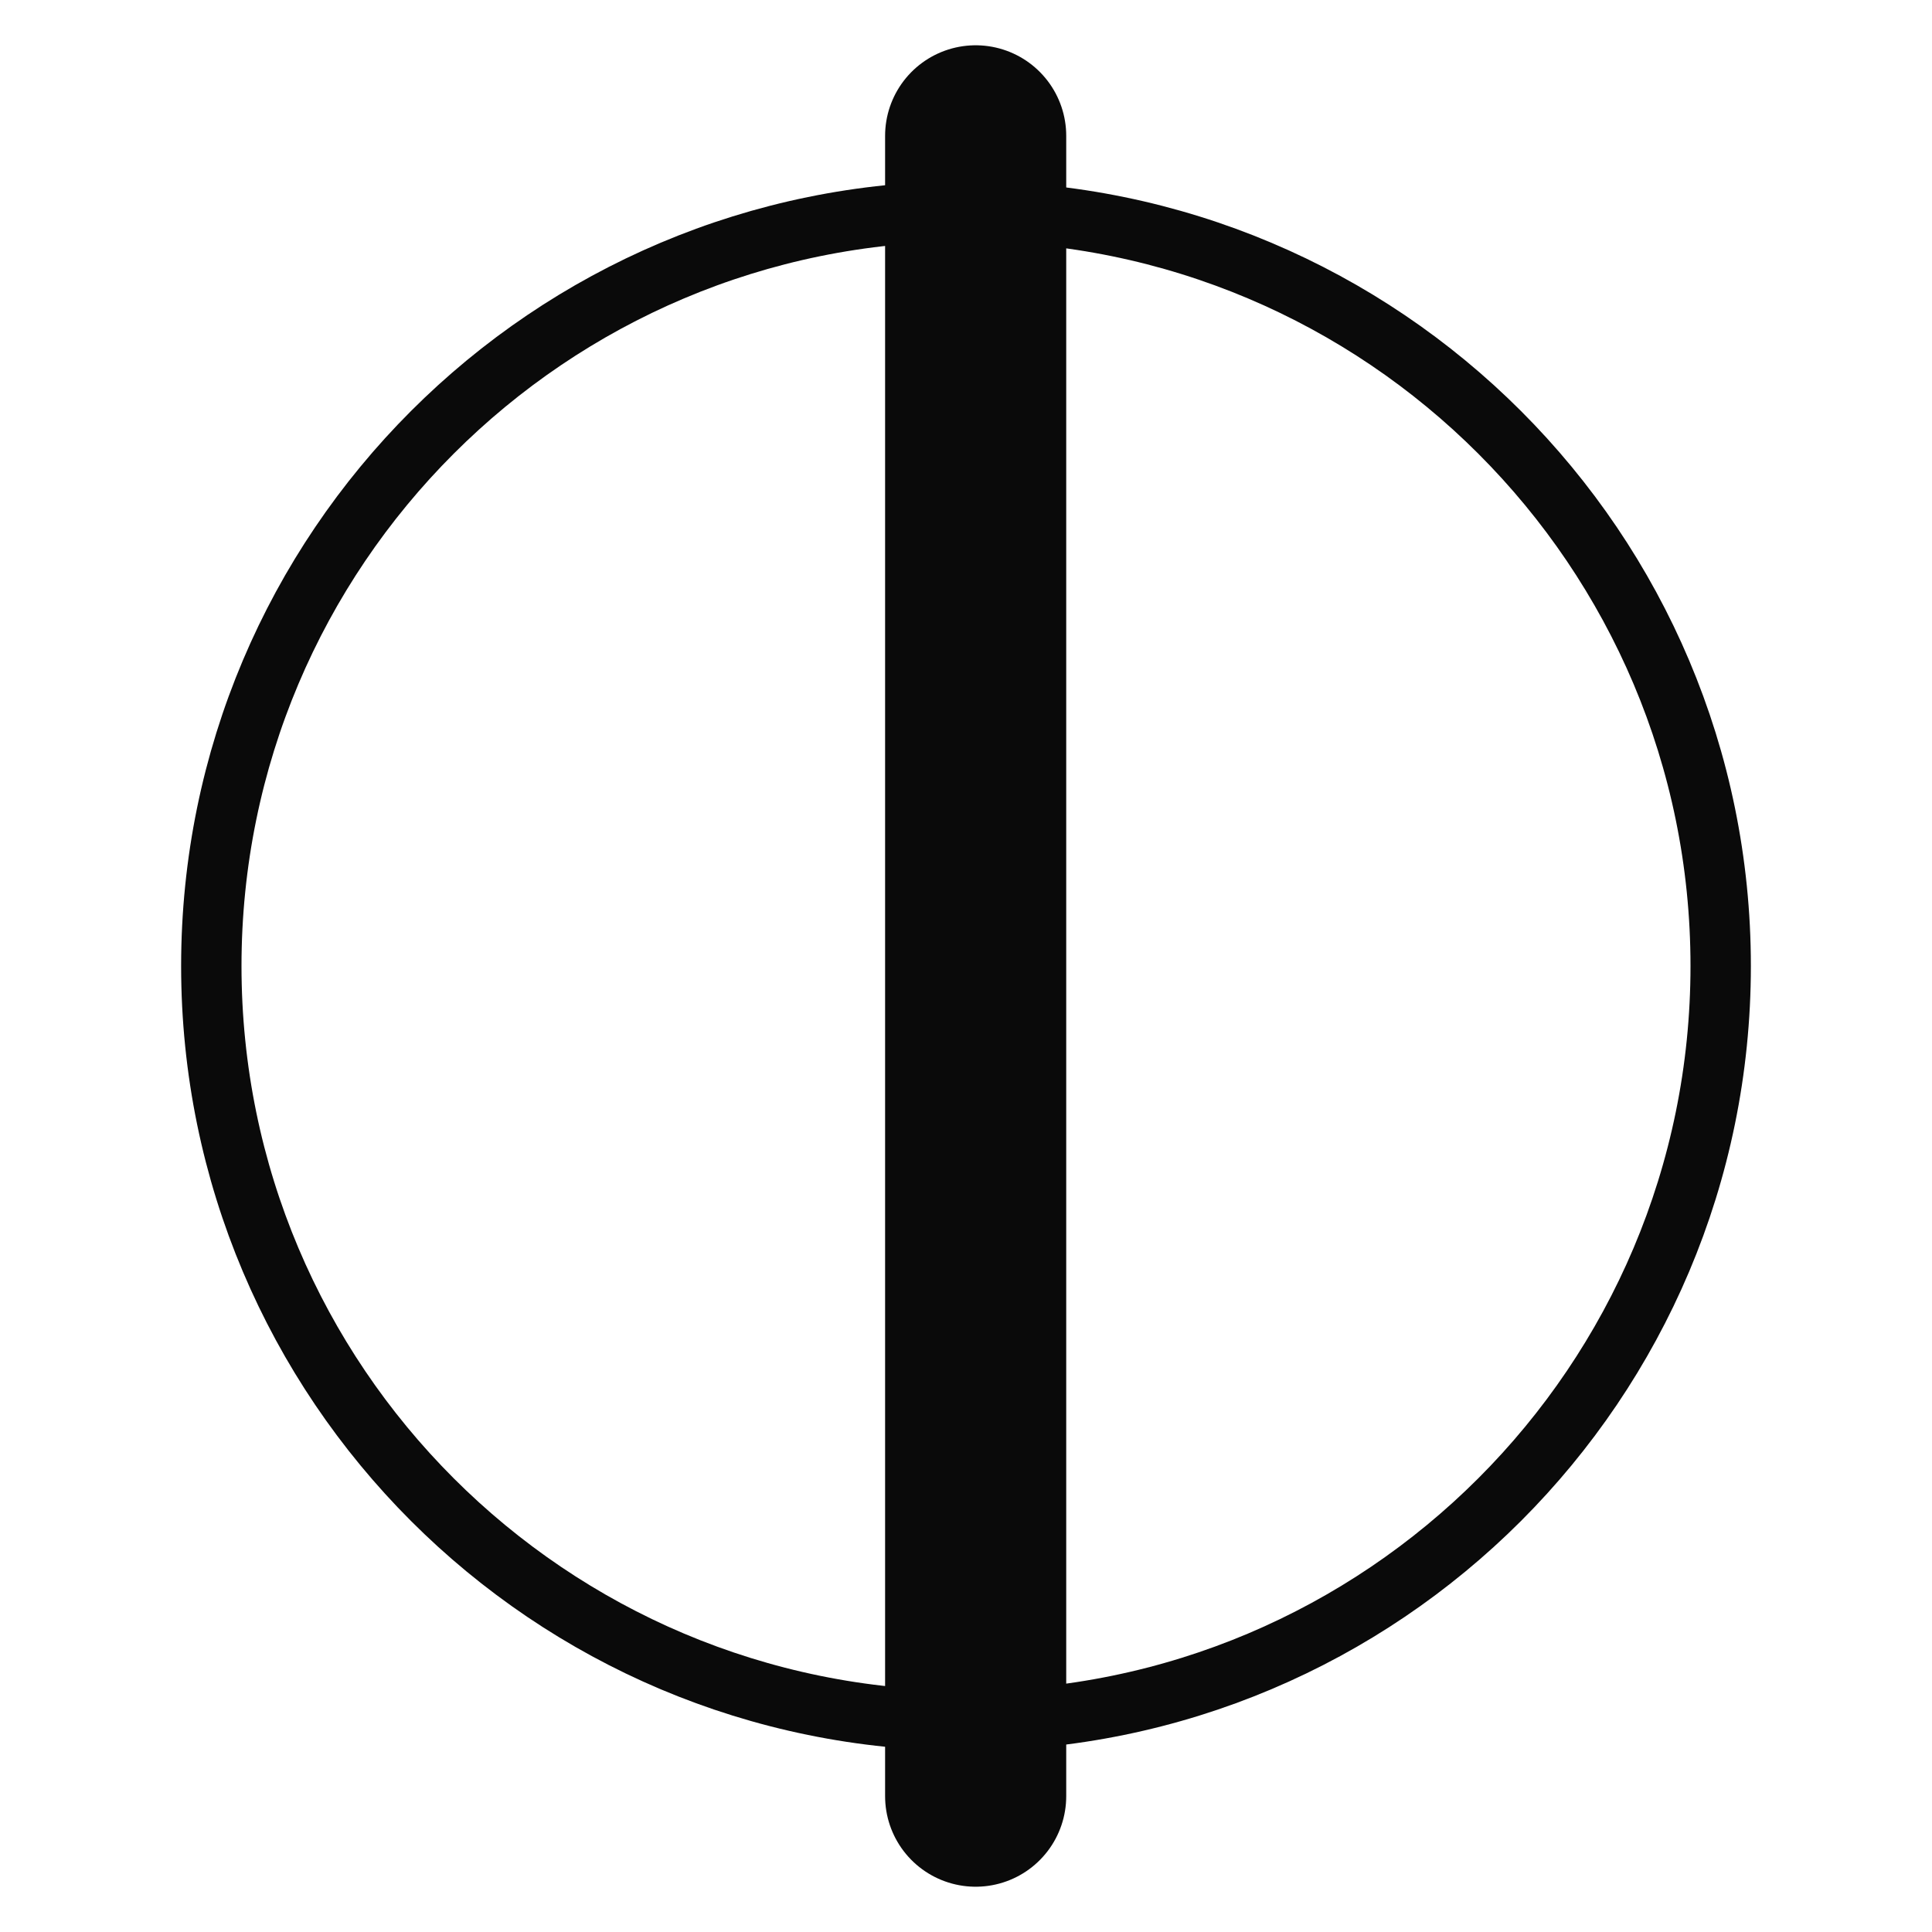
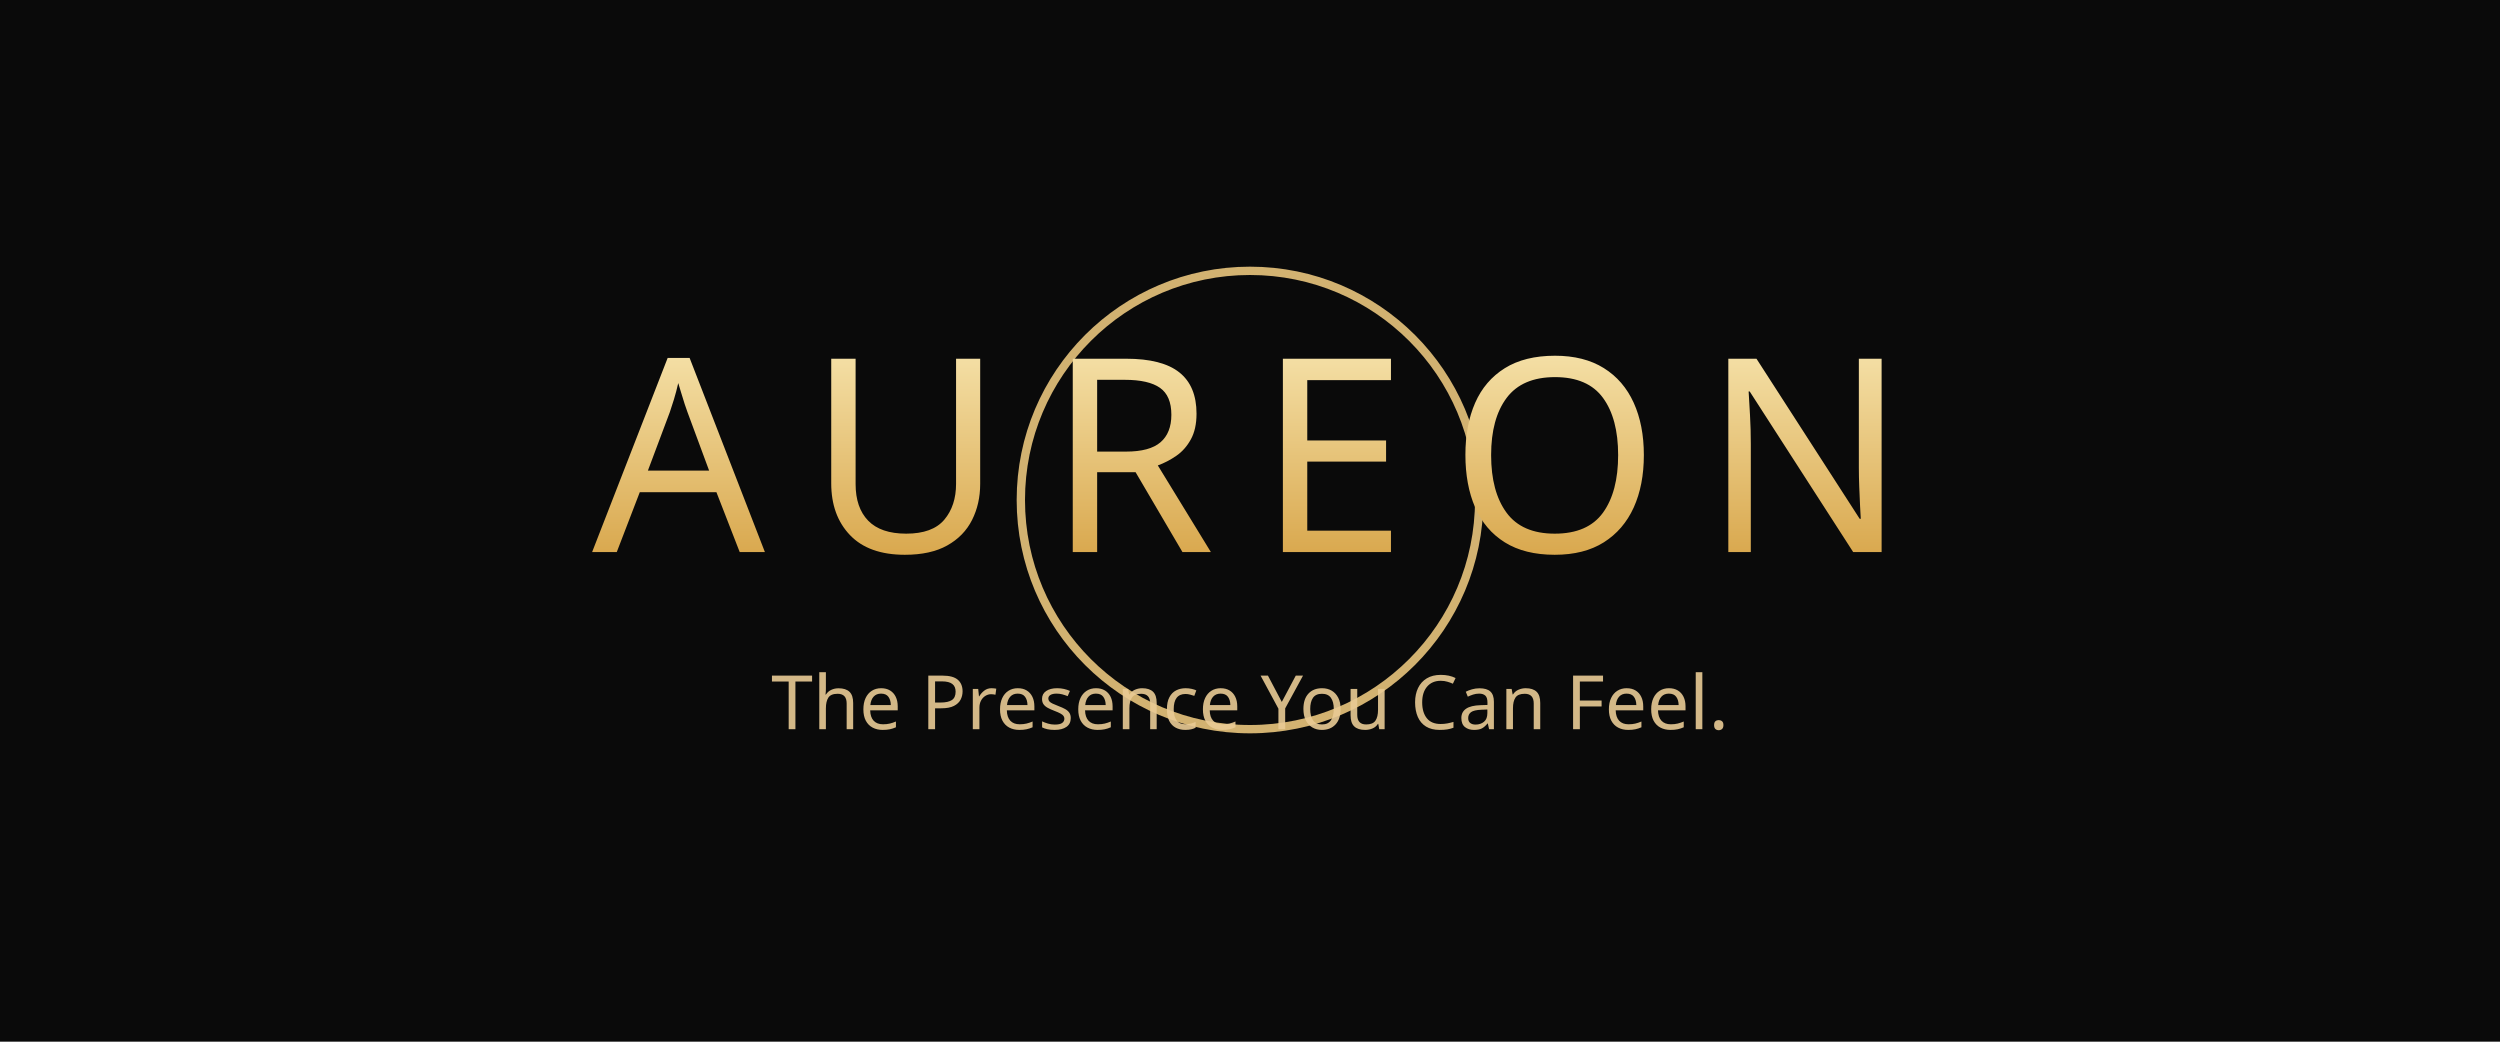
- <svg xmlns="http://www.w3.org/2000/svg" width="512px" height="512px" viewBox="0 0 512 512" version="1.1">
-   <circle cx="256" cy="256" r="200" fill="none" stroke="#0A0A0A" stroke-width="16" />
-   <line x1="258.56" y1="36" x2="258.56" y2="476" stroke="#0A0A0A" stroke-width="48" stroke-linecap="round" />
+ <svg xmlns="http://www.w3.org/2000/svg" width="1200" height="500" viewBox="0 0 1200 500">
+   <defs>
+     <linearGradient id="standardGold" x1="0%" y1="0%" x2="0%" y2="100%">
+       <stop offset="0%" stop-color="#F4DFA5" />
+       <stop offset="100%" stop-color="#D9A84E" />
+     </linearGradient>
+   </defs>
+   <rect width="1200" height="500" fill="#0A0A0A" />
+   <circle cx="600" cy="240" r="110" stroke="#E3C07A" stroke-width="4" fill="none" opacity="0.92" />
+   <text x="50%" y="265" font-family="Montserrat, sans-serif" font-size="130" text-anchor="middle" letter-spacing="20" fill="url(#standardGold)">
+     AUREON
+   </text>
+   <text x="50%" y="350" font-family="Montserrat, sans-serif" font-size="36" text-anchor="middle" fill="#E9CB95" opacity="0.9">
+     The Presence You Can Feel.
+   </text>
</svg>
